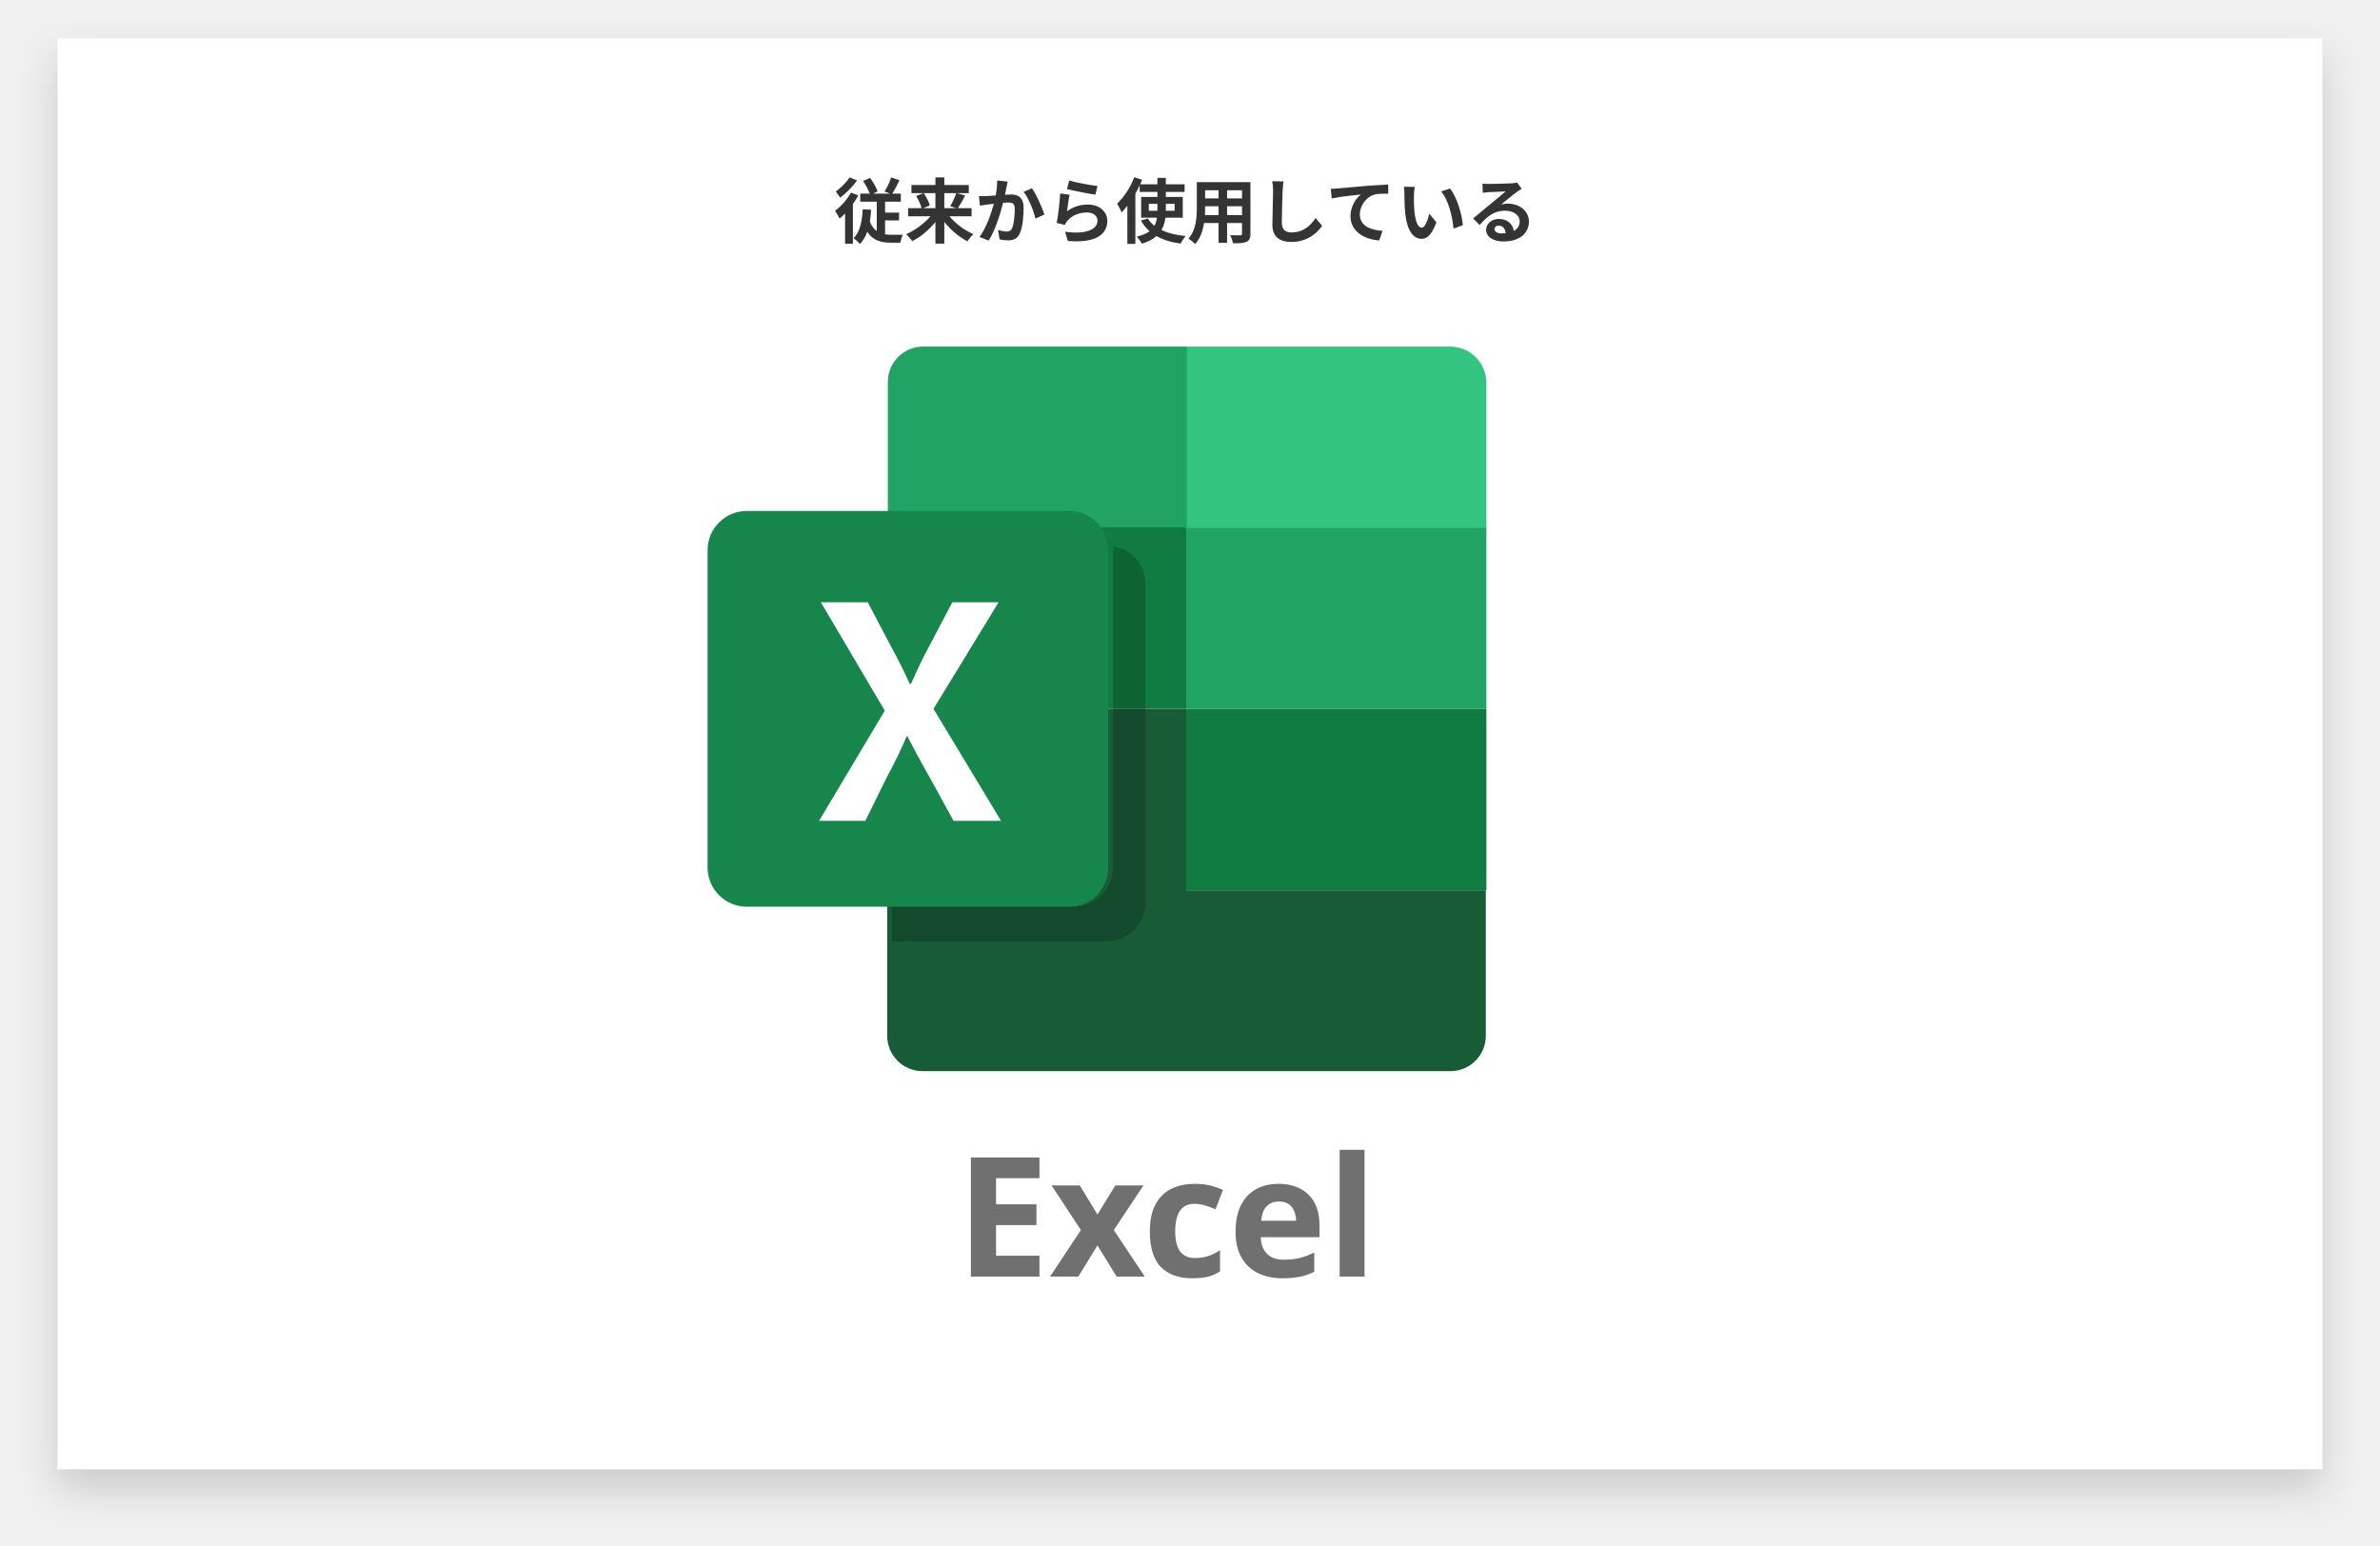
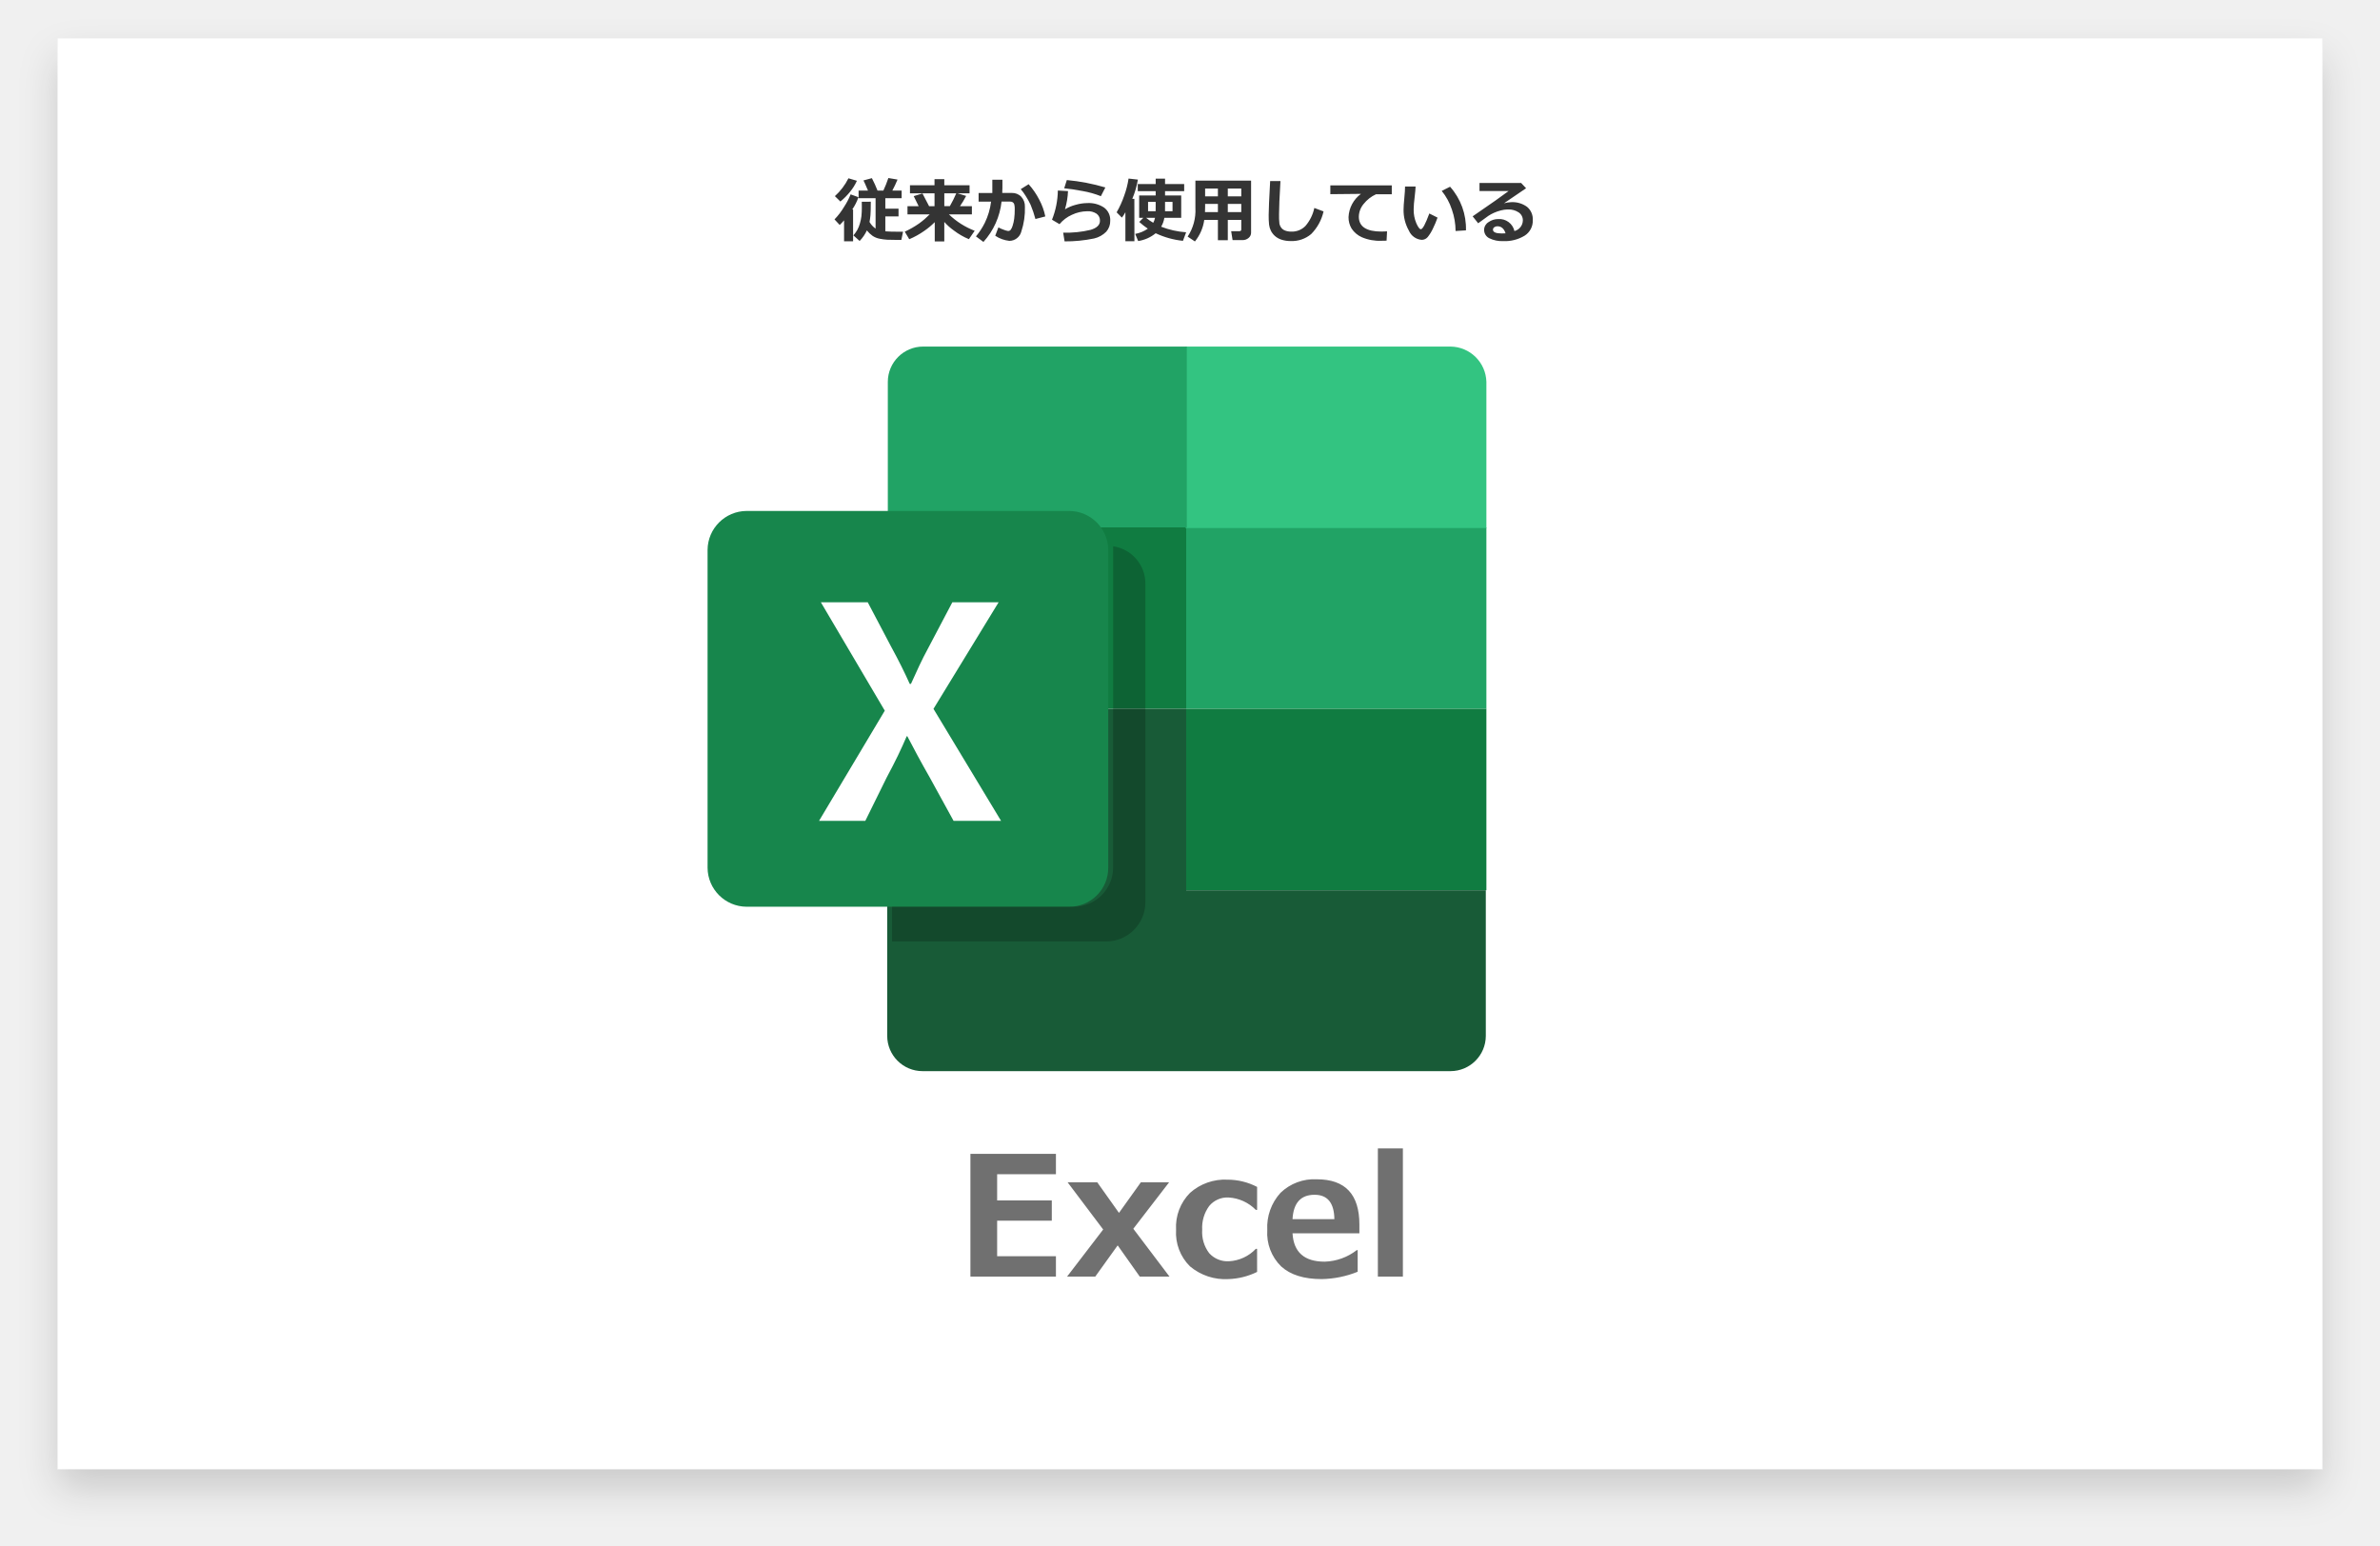
<svg xmlns="http://www.w3.org/2000/svg" width="371" height="241" viewBox="0 0 371 241">
  <defs>
    <filter id="長方形_17" x="0" y="0" width="371" height="241" filterUnits="userSpaceOnUse">
      <feOffset dy="3" input="SourceAlpha" />
      <feGaussianBlur stdDeviation="3" result="blur" />
      <feFlood flood-opacity="0.161" />
      <feComposite operator="in" in2="blur" />
      <feComposite in="SourceGraphic" />
    </filter>
  </defs>
-   <g id="グループ_477" data-name="グループ 477" transform="translate(-492 -230)">
+   <g id="グループ_501" data-name="グループ 501" transform="translate(-492 -230)">
    <g transform="matrix(1, 0, 0, 1, 492, 230)" filter="url(#長方形_17)">
      <rect id="長方形_17-2" data-name="長方形 17" width="353" height="223" transform="translate(9 6)" fill="#fff" />
    </g>
    <g id="グループ_388" data-name="グループ 388" transform="translate(602.298 284.022)">
      <rect id="長方形_150" data-name="長方形 150" width="46.796" height="28.286" transform="translate(74.608 28.191)" fill="#21a365" />
      <rect id="長方形_151" data-name="長方形 151" width="46.796" height="28.286" transform="translate(74.608 56.478)" fill="#107c41" />
      <rect id="長方形_152" data-name="長方形 152" width="46.701" height="28.286" transform="translate(27.907 28.191)" fill="#107c41" />
      <path id="パス_31" data-name="パス 31" d="M211.089,80.321V52.036H164.483v50.971a5.509,5.509,0,0,0,5.506,5.506h82.3a5.509,5.509,0,0,0,5.506-5.506V80.321Z" transform="translate(-136.481 4.442)" fill="#185b37" />
      <path id="パス_32" data-name="パス 32" d="M247.971.8H206.68V29.082h46.891V6.3A5.654,5.654,0,0,0,247.971.8Z" transform="translate(-132.167 -0.796)" fill="#33c481" />
      <path id="パス_33" data-name="パス 33" d="M211.08.8H170.075A5.509,5.509,0,0,0,164.569,6.3V28.988h46.605V.8Z" transform="translate(-136.472 -0.796)" fill="#21a365" />
      <path id="パス_34" data-name="パス 34" d="M195.461,85.745H145.153a6.118,6.118,0,0,1-6.075-6.074V30.122a6.118,6.118,0,0,1,6.075-6.074h50.308a6.117,6.117,0,0,1,6.074,6.074V79.671A6.055,6.055,0,0,1,195.461,85.745Z" transform="translate(-139.078 1.581)" fill="#17864c" />
      <g id="グループ_31" data-name="グループ 31" transform="translate(17.371 39.866)">
        <path id="パス_35" data-name="パス 35" d="M175.816,71.041l-3.7-6.739c-1.519-2.659-2.468-4.462-3.512-6.455h-.095c-.854,1.993-1.708,3.8-3.133,6.455l-3.322,6.739h-7.214l10.251-17.18-9.966-16.9h7.309l3.7,7.025c1.139,2.088,1.993,3.8,2.847,5.7h.19c.95-2.089,1.614-3.608,2.753-5.7l3.7-7.025h7.214L172.683,53.577l10.536,17.465Z" transform="translate(-154.838 -36.965)" fill="#fff" />
      </g>
      <path id="パス_36" data-name="パス 36" d="M199.628,29.042V79.16a6.117,6.117,0,0,1-6.074,6.074H165.172v5.411h33.412a6.117,6.117,0,0,0,6.074-6.074V35.023A5.88,5.88,0,0,0,199.628,29.042Z" transform="translate(-136.41 2.092)" opacity="0.2" style="isolation: isolate" />
    </g>
-     <text id="Excel" transform="translate(641 429)" fill="#707070" font-size="26" font-family="Meiryo-Bold, Meiryo" font-weight="700">
-       <tspan x="0" y="0">Excel</tspan>
-     </text>
-     <text id="従来から使用している" transform="translate(622 267)" fill="#343434" font-size="11" font-family="Meiryo-Bold, Meiryo" font-weight="700">
-       <tspan x="0" y="0">従来から使用している</tspan>
-     </text>
+     <path id="パス_1715" data-name="パス 1715" d="M15.6,0H2.272V-19.132H15.6v3.174H6.437v4.088h8.519v3.161H6.437v5.535H15.6ZM33.3,0H28.666l-3.44-4.862L21.734,0H17.342l5.624-7.338L17.418-14.7h4.621l3.39,4.773L28.844-14.7h4.405L27.663-7.452ZM46.96-.724A10.94,10.94,0,0,1,42.5.394,8.535,8.535,0,0,1,36.486-1.6a7.357,7.357,0,0,1-2.158-5.687,7.53,7.53,0,0,1,2.184-5.77,8.186,8.186,0,0,1,5.84-2.05,10.044,10.044,0,0,1,4.608,1.13v3.58h-.2a6.467,6.467,0,0,0-4.253-1.93,3.669,3.669,0,0,0-3.021,1.333A5.739,5.739,0,0,0,38.4-7.287,5.426,5.426,0,0,0,39.489-3.65a3.838,3.838,0,0,0,3.079,1.263,6.18,6.18,0,0,0,4.189-1.93h.2ZM62.905-6.741H52.482q.254,4.418,5.015,4.418a8.559,8.559,0,0,0,5-1.8h.14V-.749A15.727,15.727,0,0,1,57.027.394q-4.139,0-6.31-1.968a7.268,7.268,0,0,1-2.171-5.675,7.957,7.957,0,0,1,2.057-5.8,7.551,7.551,0,0,1,5.675-2.114q6.627,0,6.627,7.046Zm-3.9-2.209q-.051-3.8-3.085-3.8-3.225,0-3.44,3.8ZM69.685,0h-3.9V-19.982h3.9Z" transform="translate(641 429)" fill="#707070" />
+     <path id="パス_1716" data-name="パス 1716" d="M5.742-5.554q0,1.547-.054,2.119T5.543-2.4a3.134,3.134,0,0,0,.945,1.037V-6.1H3.84V-7.289H5.307Q4.764-8.572,4.6-8.873l1.311-.354a20.151,20.151,0,0,1,.881,1.939H7.7a18.44,18.44,0,0,0,.779-1.96l1.429.242A18.884,18.884,0,0,1,9.1-7.289h1.45V-6.1H8.008v1.627h2.057v1.208H8.008V-.94q.682.064,2.283.064h.478L10.506.4H9.883Q8.852.4,8.3.371A7.937,7.937,0,0,1,7.111.212a2.912,2.912,0,0,1-1.1-.451,4.424,4.424,0,0,1-.881-.841A5.968,5.968,0,0,1,4,.564l-.967-.87a5.668,5.668,0,0,0,.6-.843,4.807,4.807,0,0,0,.406-1A6.959,6.959,0,0,0,4.281-3.3a12.463,12.463,0,0,0,.064-1.41q0-.376-.011-.843ZM3.577-8.819A7.505,7.505,0,0,1,2.5-7.093,10.025,10.025,0,0,1,1-5.586L.145-6.424A9.355,9.355,0,0,0,2.256-9.206ZM2.981.618H1.574V-2.653a7.265,7.265,0,0,1-.682.72L.086-2.8a10.472,10.472,0,0,0,1.5-1.969A10.409,10.409,0,0,0,2.594-6.7l1.225.44A7.938,7.938,0,0,1,2.847-4.34l.134-.005ZM15.71-2.369A11.3,11.3,0,0,1,14.067-1,12.446,12.446,0,0,1,11.736.29l-.7-1.176a14.148,14.148,0,0,0,2.24-1.281,13.116,13.116,0,0,0,1.649-1.415H11.462V-4.861H13.2q-.494-1.047-.768-1.563l1.364-.419q.349.639,1.031,1.982h.849v-2H11.849V-8.126h3.824v-.945H17.2v.945h3.937v1.262H19.271l1.332.408a14.707,14.707,0,0,1-.956,1.6H21.5v1.278H17.923a11.884,11.884,0,0,0,4.012,2.551l-.9,1.311a10.407,10.407,0,0,1-2.347-1.354A8.873,8.873,0,0,1,17.2-2.4L17.2.639H15.71Zm1.493-4.5v2h.865a19.017,19.017,0,0,0,1-2Zm9.056-.87q0,.338-.027.816H27.72a1.933,1.933,0,0,1,1.482.6,2.181,2.181,0,0,1,.564,1.55,11.1,11.1,0,0,1-.553,3.846A1.937,1.937,0,0,1,27.339.548a4.9,4.9,0,0,1-2.2-.8l.494-1.3a5.337,5.337,0,0,0,.905.395,2.942,2.942,0,0,0,.626.169.484.484,0,0,0,.363-.161,1.912,1.912,0,0,0,.32-.65,5.863,5.863,0,0,0,.25-1.12,11.18,11.18,0,0,0,.083-1.448,2.883,2.883,0,0,0-.07-.768.6.6,0,0,0-.231-.33.708.708,0,0,0-.408-.11H26.125A11.171,11.171,0,0,1,23.3.714L22.134-.15A11.106,11.106,0,0,0,23.52-2.272a10.5,10.5,0,0,0,.972-3.3H22.548V-6.918h2.138V-8.986h1.574Zm6.687,4.479-1.542.4a17,17,0,0,0-.752-2.218,11.832,11.832,0,0,0-.765-1.38,7.977,7.977,0,0,0-.771-1.058l1.23-.768A11.341,11.341,0,0,1,32-5.876,9.541,9.541,0,0,1,32.946-3.255Zm9.362-4.522-.7,1.364a14.242,14.242,0,0,0-2.841-.8q-1.724-.328-2.879-.43L36.3-8.932A31.189,31.189,0,0,1,42.308-7.777ZM35.949.628l-.22-1.364A15.979,15.979,0,0,0,40-1.168q1.464-.432,1.464-1.415a1.288,1.288,0,0,0-.521-1.1A2.372,2.372,0,0,0,39.5-4.071a5.693,5.693,0,0,0-2.406.553,5.3,5.3,0,0,0-1.934,1.461L33.988-2.75A12.753,12.753,0,0,0,34.9-7.3l1.584.091a11.7,11.7,0,0,1-.473,2.836A6.227,6.227,0,0,1,37.67-5.07a6.868,6.868,0,0,1,1.818-.274,4.307,4.307,0,0,1,2.629.709,2.4,2.4,0,0,1,.948,2.052,2.479,2.479,0,0,1-.618,1.7,3.865,3.865,0,0,1-1.9,1.058A21.917,21.917,0,0,1,35.949.628ZM46.836.6H45.429V-3.916a5.262,5.262,0,0,1-.548.838L44.064-3.9A14.862,14.862,0,0,0,45.243-6.5a13.365,13.365,0,0,0,.679-2.664L47.378-9a13.679,13.679,0,0,1-.875,3h.322ZM54.9-.79,54.4.542A13.22,13.22,0,0,1,50.15-.639,5.648,5.648,0,0,1,47.421.575L46.959-.537a5.038,5.038,0,0,0,1.966-.816A12.78,12.78,0,0,1,47.588-2.4l.639-.65h-.65V-6.531H50.15V-7.2H47.357V-8.314H50.15v-.838h1.461v.838h2.981V-7.2H51.611v.671H54.13v3.486H51.5a4.008,4.008,0,0,1-.494,1.386A13.3,13.3,0,0,0,54.9-.79ZM50.15-5.532H48.963v1.456h1.182q.005-.2.005-.918Zm2.626,1.456V-5.532H51.611q0,1.305-.005,1.456ZM48.662-3.045a7.676,7.676,0,0,0,1.106.773,2.452,2.452,0,0,0,.279-.773Zm14.83.322h-2.1V.451H59.85V-2.723H57.723A6.832,6.832,0,0,1,56.268.639L55.134-.118a7.359,7.359,0,0,0,1.208-4.458V-8.841h8.68V-.725a1.04,1.04,0,0,1-.392.819,1.4,1.4,0,0,1-.94.336H62.138l-.22-1.386h1.225q.349,0,.349-.263ZM59.85-7.611H57.857v1.225H59.85Zm3.642,1.225V-7.611h-2.1v1.225Zm-2.1,2.449h2.1V-5.21h-2.1Zm-3.556,0H59.85V-5.21H57.857v.483Q57.857-4.372,57.836-3.937Zm18.482-.107A7.253,7.253,0,0,1,74.384-.51,4.634,4.634,0,0,1,71.21.575,4.483,4.483,0,0,1,69.744.357a2.846,2.846,0,0,1-1.026-.588,2.784,2.784,0,0,1-.612-.808,2.971,2.971,0,0,1-.279-.929,12.914,12.914,0,0,1-.064-1.523q0-1.128.231-5.285H69.6q-.22,3.711-.22,5.162a10.617,10.617,0,0,0,.062,1.5,1.517,1.517,0,0,0,.277.61,1.357,1.357,0,0,0,.62.451,2.732,2.732,0,0,0,.991.158,2.917,2.917,0,0,0,2.17-.886,6.28,6.28,0,0,0,1.38-2.8Zm9.9,3.11L86.142.516q-.585.016-.779.016a7,7,0,0,1-3.088-.556A3.753,3.753,0,0,1,80.69-1.367a3.381,3.381,0,0,1-.478-1.791,4.75,4.75,0,0,1,1.939-3.62l-4.775.048V-8.1h9.577v1.386H84.487A5.272,5.272,0,0,0,82.57-5.21a3.178,3.178,0,0,0-.752,1.987q0,2.32,3.529,2.32Q85.755-.9,86.217-.935Zm7.869-2.143a14.421,14.421,0,0,1-.7,1.668,6.409,6.409,0,0,1-.83,1.359,1.2,1.2,0,0,1-.94.438,2.367,2.367,0,0,1-1.993-1.431,6.423,6.423,0,0,1-.833-3.29q0-.607.118-1.8t.113-1.794h1.644q-.016.542-.161,1.778a15.709,15.709,0,0,0-.14,1.783A5.29,5.29,0,0,0,90.78-2.2q.416.935.706.935.419,0,1.321-2.455ZM98.517-1.09l-1.617.1a10.286,10.286,0,0,0-.58-3.352,9.1,9.1,0,0,0-1.579-2.9l1.3-.65A9.794,9.794,0,0,1,98.517-1.09Zm7.557.107a1.739,1.739,0,0,0,1.311-1.644,1.462,1.462,0,0,0-.647-1.26,2.748,2.748,0,0,0-1.63-.459h-.134a4.213,4.213,0,0,0-1.007.145,6.346,6.346,0,0,0-1.085.376,6.126,6.126,0,0,0-.854.462q-.346.231-1.609,1.166l-.859-1.08q4.388-3.008,5.613-3.948h-4.544V-8.481h6.488l.773.827q-1.155.768-3.443,2.342a4.546,4.546,0,0,1,1.106-.172,3.853,3.853,0,0,1,2.481.722,2.51,2.51,0,0,1,.9,2.076,2.74,2.74,0,0,1-1.27,2.425,5.936,5.936,0,0,1-3.344.846,4.443,4.443,0,0,1-2.173-.451,1.435,1.435,0,0,1-.8-1.321,1.413,1.413,0,0,1,.685-1.184,2.549,2.549,0,0,1,1.5-.481A2.408,2.408,0,0,1,106.074-.983Zm-1.386.354q-.349-1.1-1.273-1.1a.809.809,0,0,0-.478.148.451.451,0,0,0-.209.384q0,.591,1.386.591Q104.419-.6,104.688-.628Z" transform="translate(622 267)" fill="#343434" />
  </g>
</svg>
